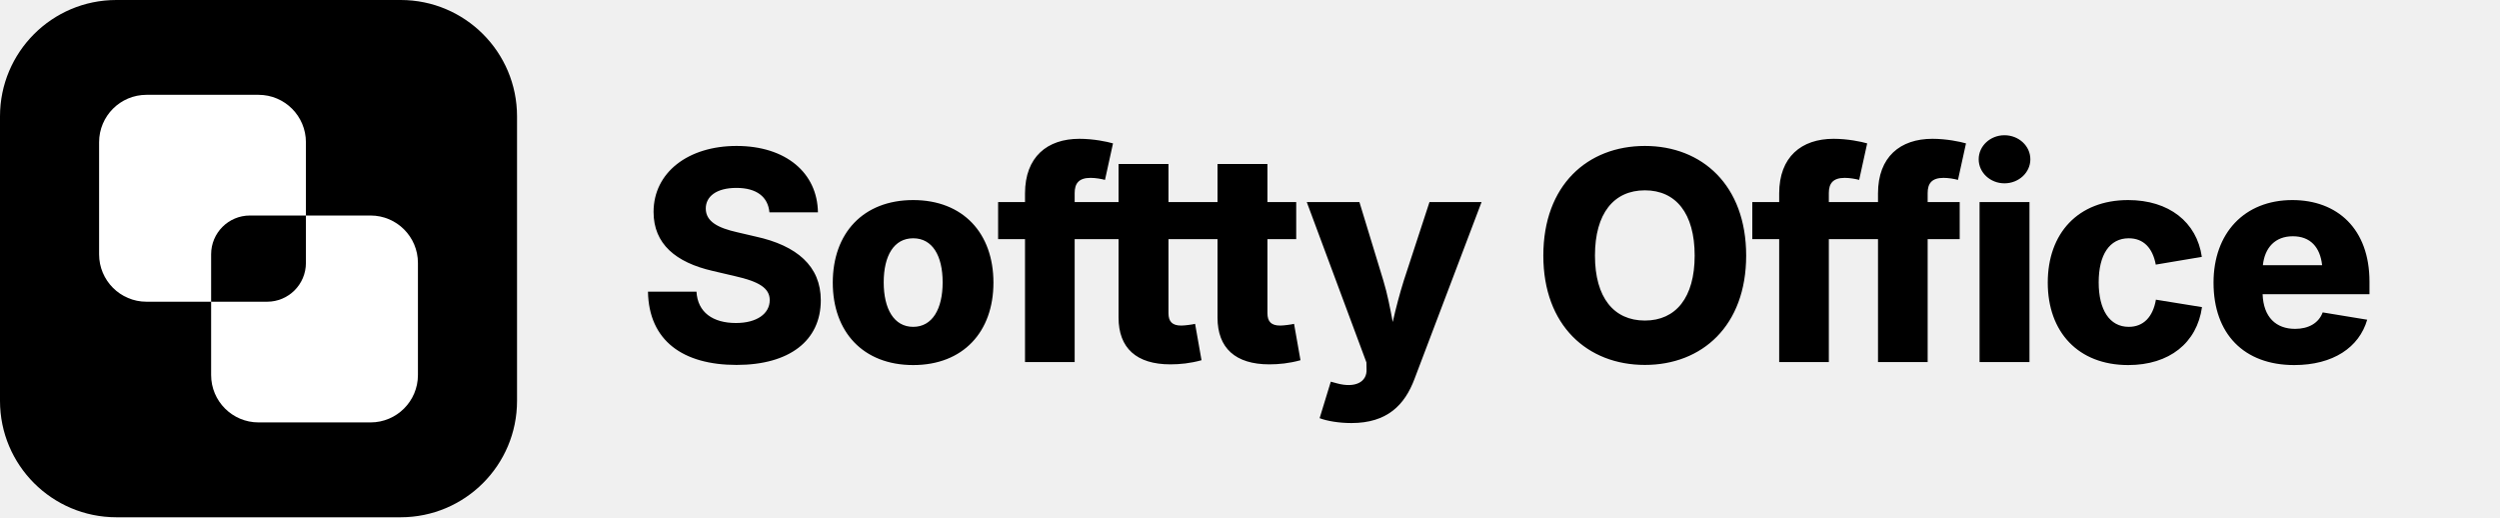
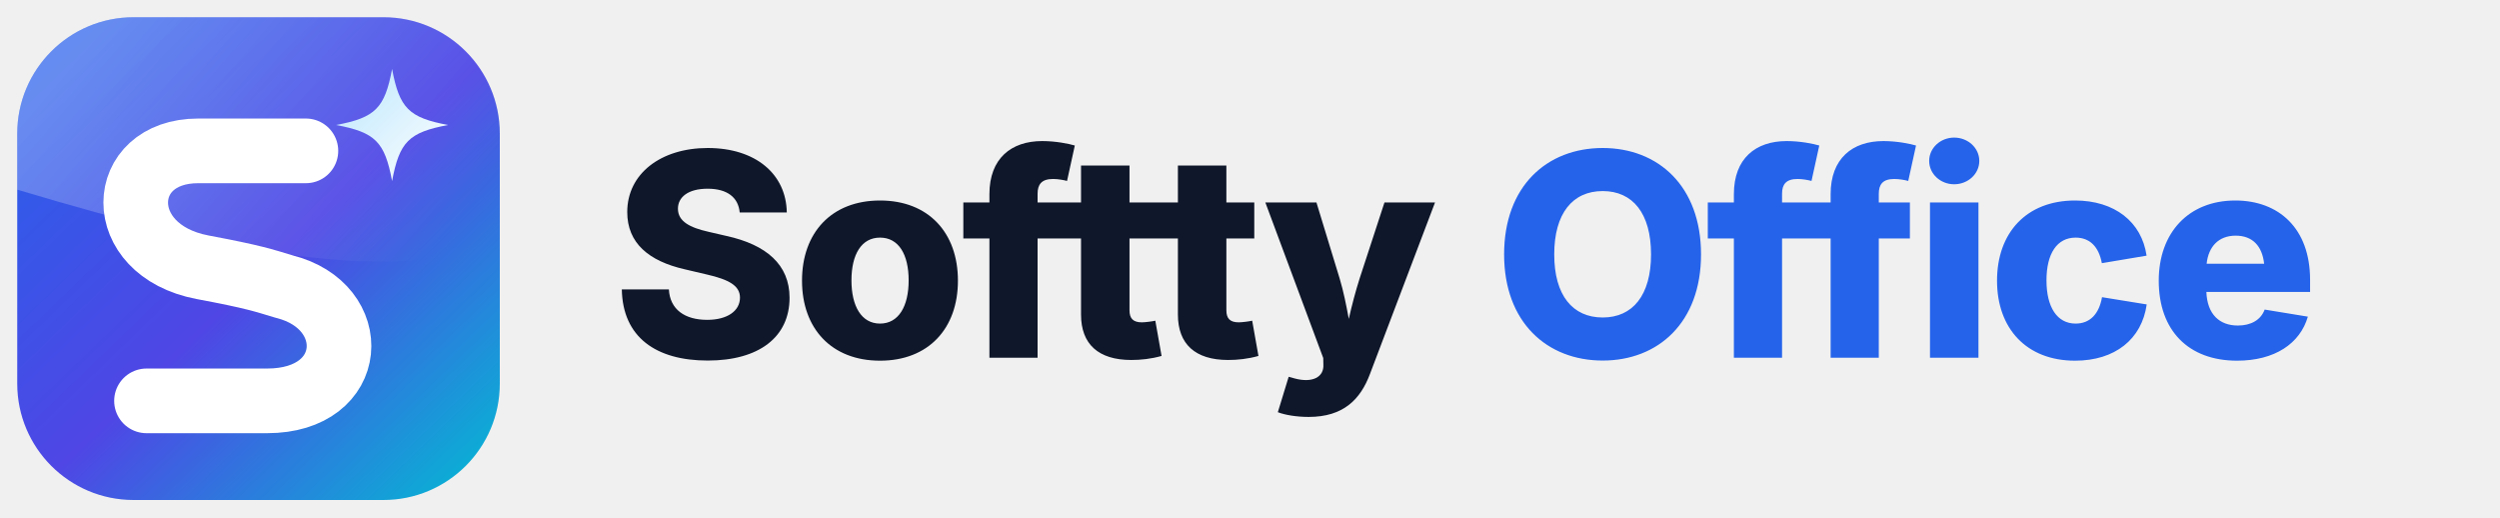
<svg xmlns="http://www.w3.org/2000/svg" width="1160" height="240" viewBox="0 0 1160 240" fill="none">
-   <g clip-path="url(#softty_clip)">
-     <rect width="240" height="240" rx="54" fill="black" />
-     <rect x="46" y="44" width="96" height="96" rx="22" fill="white" />
-     <rect x="98" y="100" width="96" height="96" rx="22" fill="white" />
-     <path d="M98 118C98 108.059 106.059 100 116 100H142V122C142 131.941 133.941 140 124 140H98V118Z" fill="black" />
-   </g>
-   <text x="296" y="168" fill="black" font-family="-apple-system, BlinkMacSystemFont, 'SF Pro Display', 'Segoe UI', Inter, Roboto, Helvetica, Arial, sans-serif" font-size="136" font-weight="800" letter-spacing="-4">Softty Office</text>
  <defs>
-     <clipPath id="softty_clip">
-       <rect width="240" height="240" fill="white" />
-     </clipPath>
+     <linearGradient id="softty_bg" x1="16" y1="12" x2="224" y2="228" gradientUnits="userSpaceOnUse">
+       <stop offset="0%" stop-color="#2563EB" />
+       <stop offset="52%" stop-color="#4F46E5" />
+       <stop offset="100%" stop-color="#06B6D4" />
+     </linearGradient>
+     <linearGradient id="softty_shine" x1="40" y1="20" x2="180" y2="140" gradientUnits="userSpaceOnUse">
+       <stop offset="0%" stop-color="#FFFFFF" stop-opacity="0.28" />
+       <stop offset="100%" stop-color="#FFFFFF" stop-opacity="0" />
+     </linearGradient>
+     <linearGradient id="softty_star" x1="156" y1="32" x2="208" y2="84" gradientUnits="userSpaceOnUse">
+       <stop offset="0%" stop-color="#BAE6FD" />
+       <stop offset="100%" stop-color="#FFFFFF" />
+     </linearGradient>
  </defs>
+   <rect x="8" y="8" width="224" height="224" rx="54" fill="url(#softty_bg)" />
+   <path d="M62 8H178C207.823 8 232 32.177 232 62V112C182 132 108 118 8 88V62C8 32.177 32.177 8 62 8Z" fill="url(#softty_shine)" />
+   <path d="M142 70H92C54 70 52 116 94 124C118 128.5 122 130 132 133C168 142 166 186 124 186H68" stroke="#FFFFFF" stroke-width="30" stroke-linecap="round" stroke-linejoin="round" />
+   <path d="M182 32C185.4 50.2 189.8 54.6 208 58C189.8 61.4 185.4 65.8 182 84C178.6 65.8 174.2 61.4 156 58C174.2 54.6 178.6 50.2 182 32Z" fill="url(#softty_star)" />
+   <text x="284" y="166" fill="#0F172A" font-family="-apple-system, BlinkMacSystemFont, 'SF Pro Display', 'Segoe UI', Inter, Roboto, Helvetica, Arial, sans-serif" font-size="132" font-weight="800" letter-spacing="-3.5">Softty <tspan fill="#2563EB">Office</tspan>
+   </text>
</svg>
